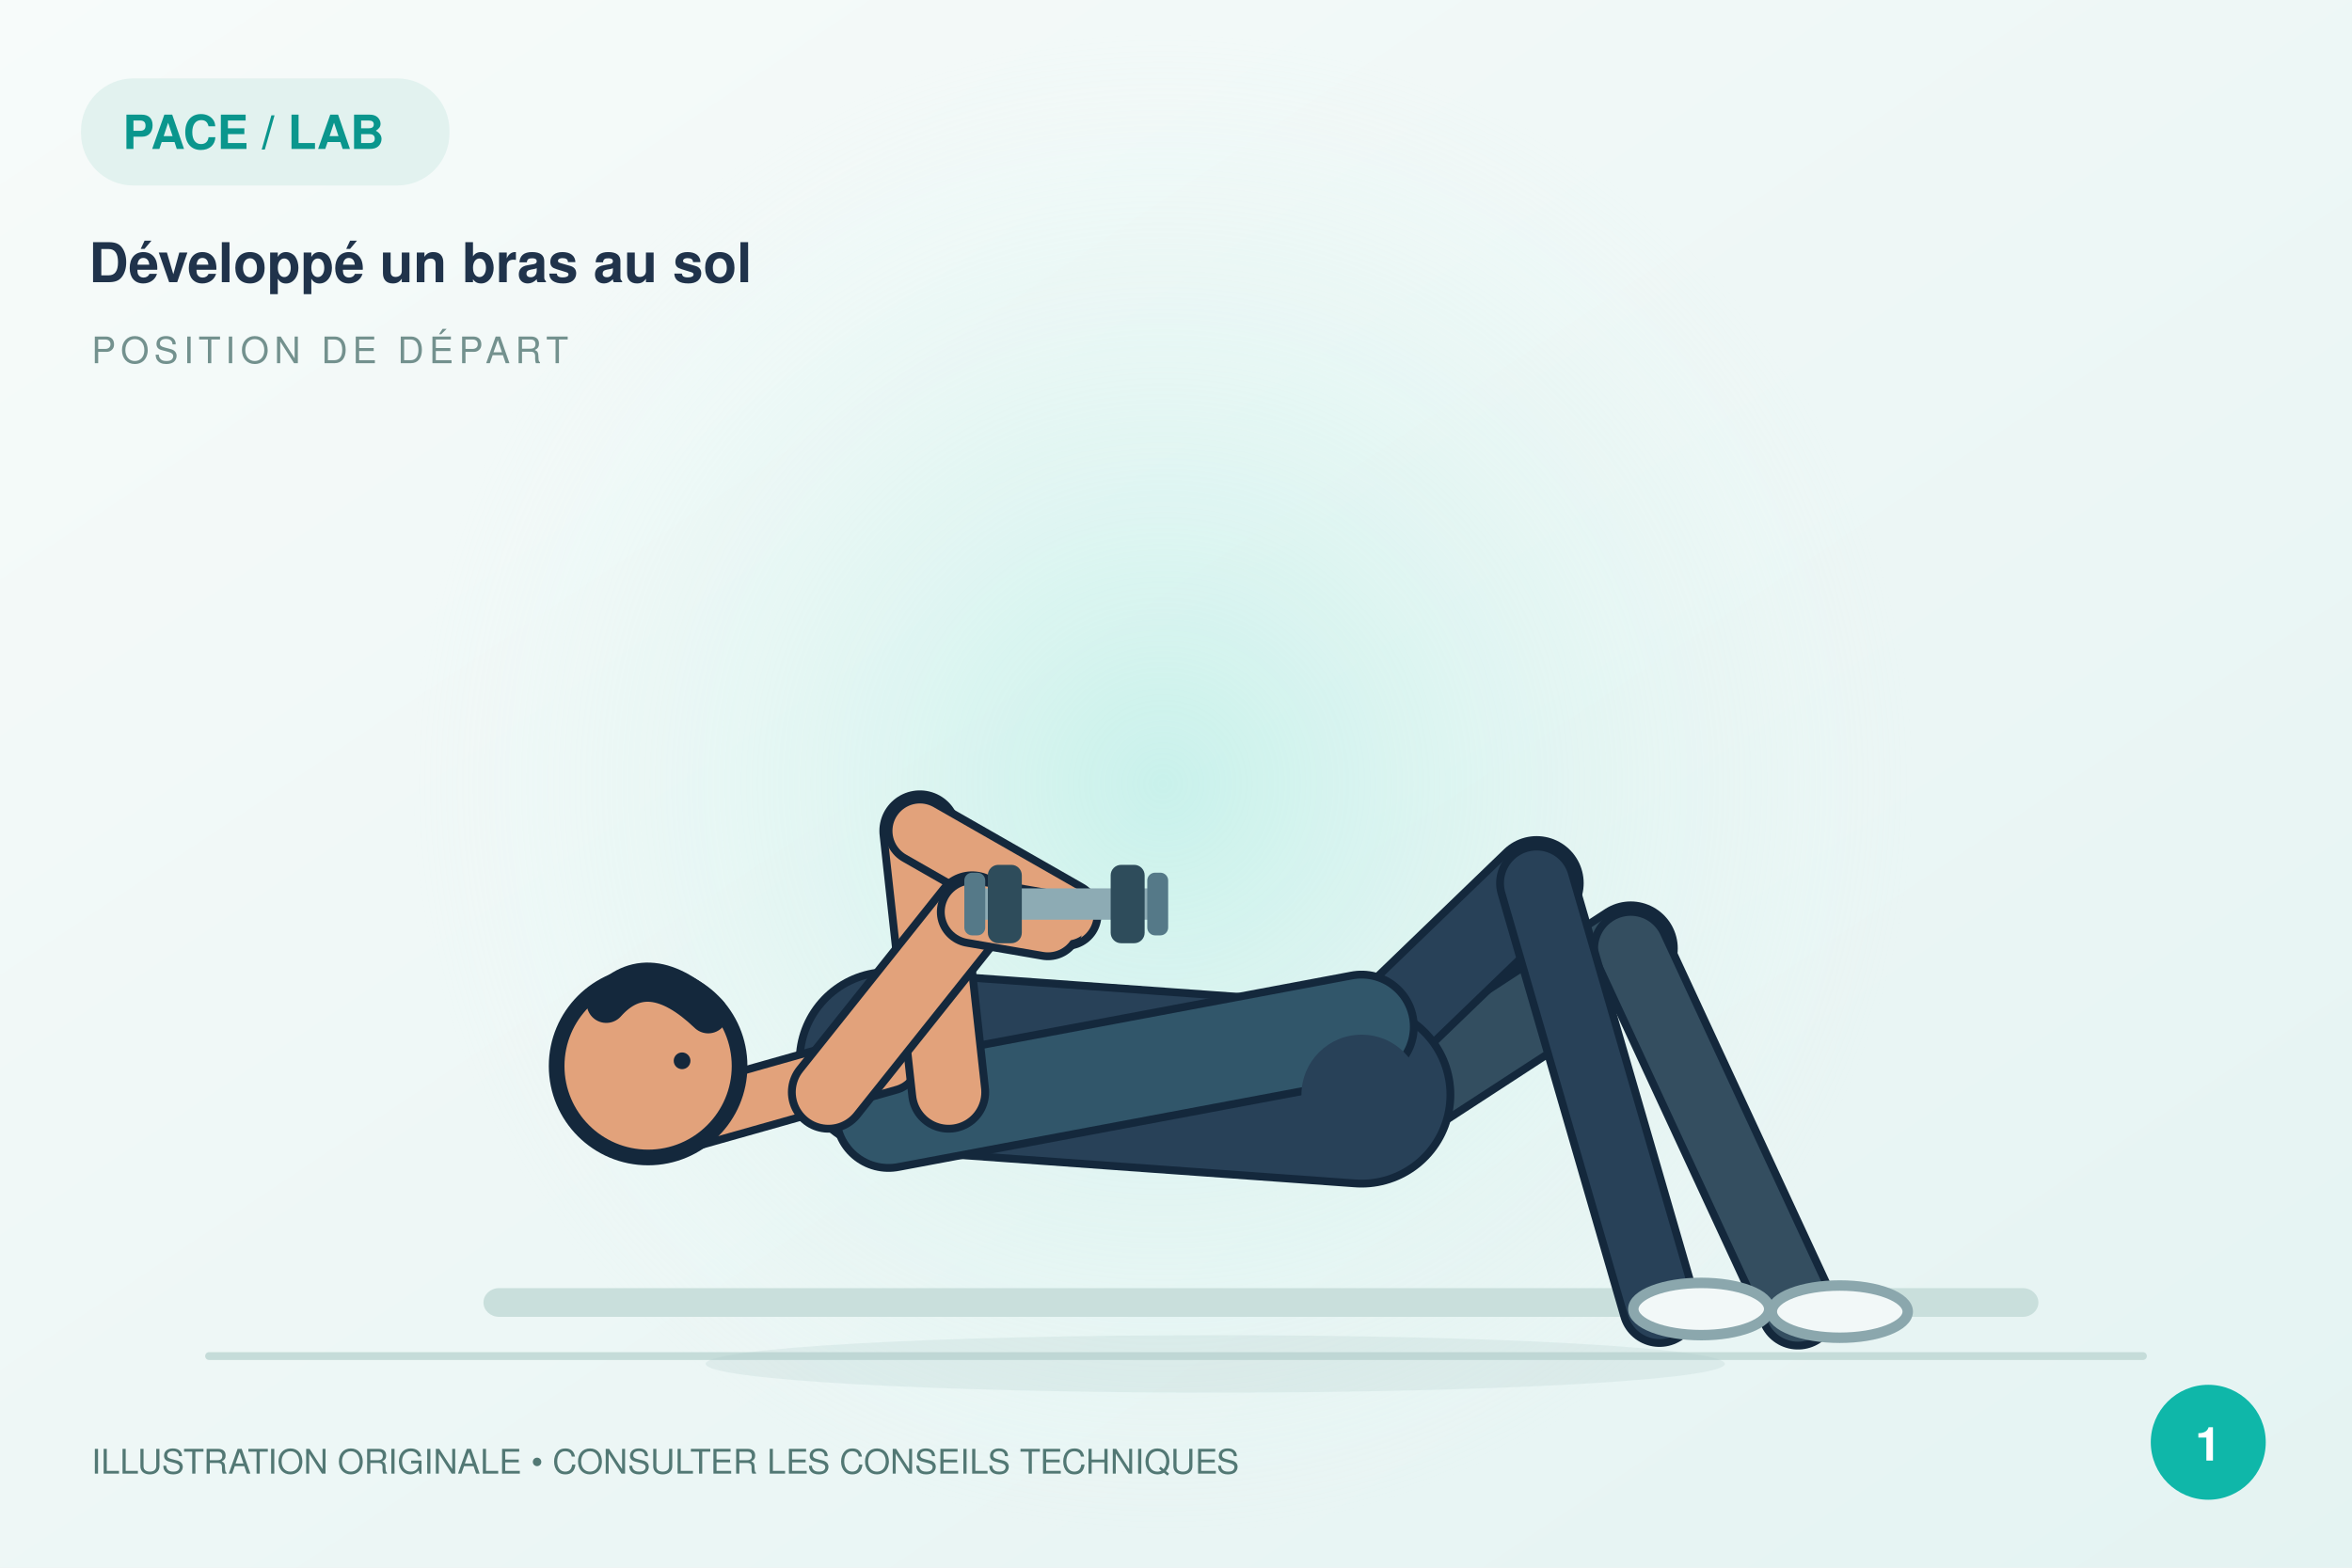
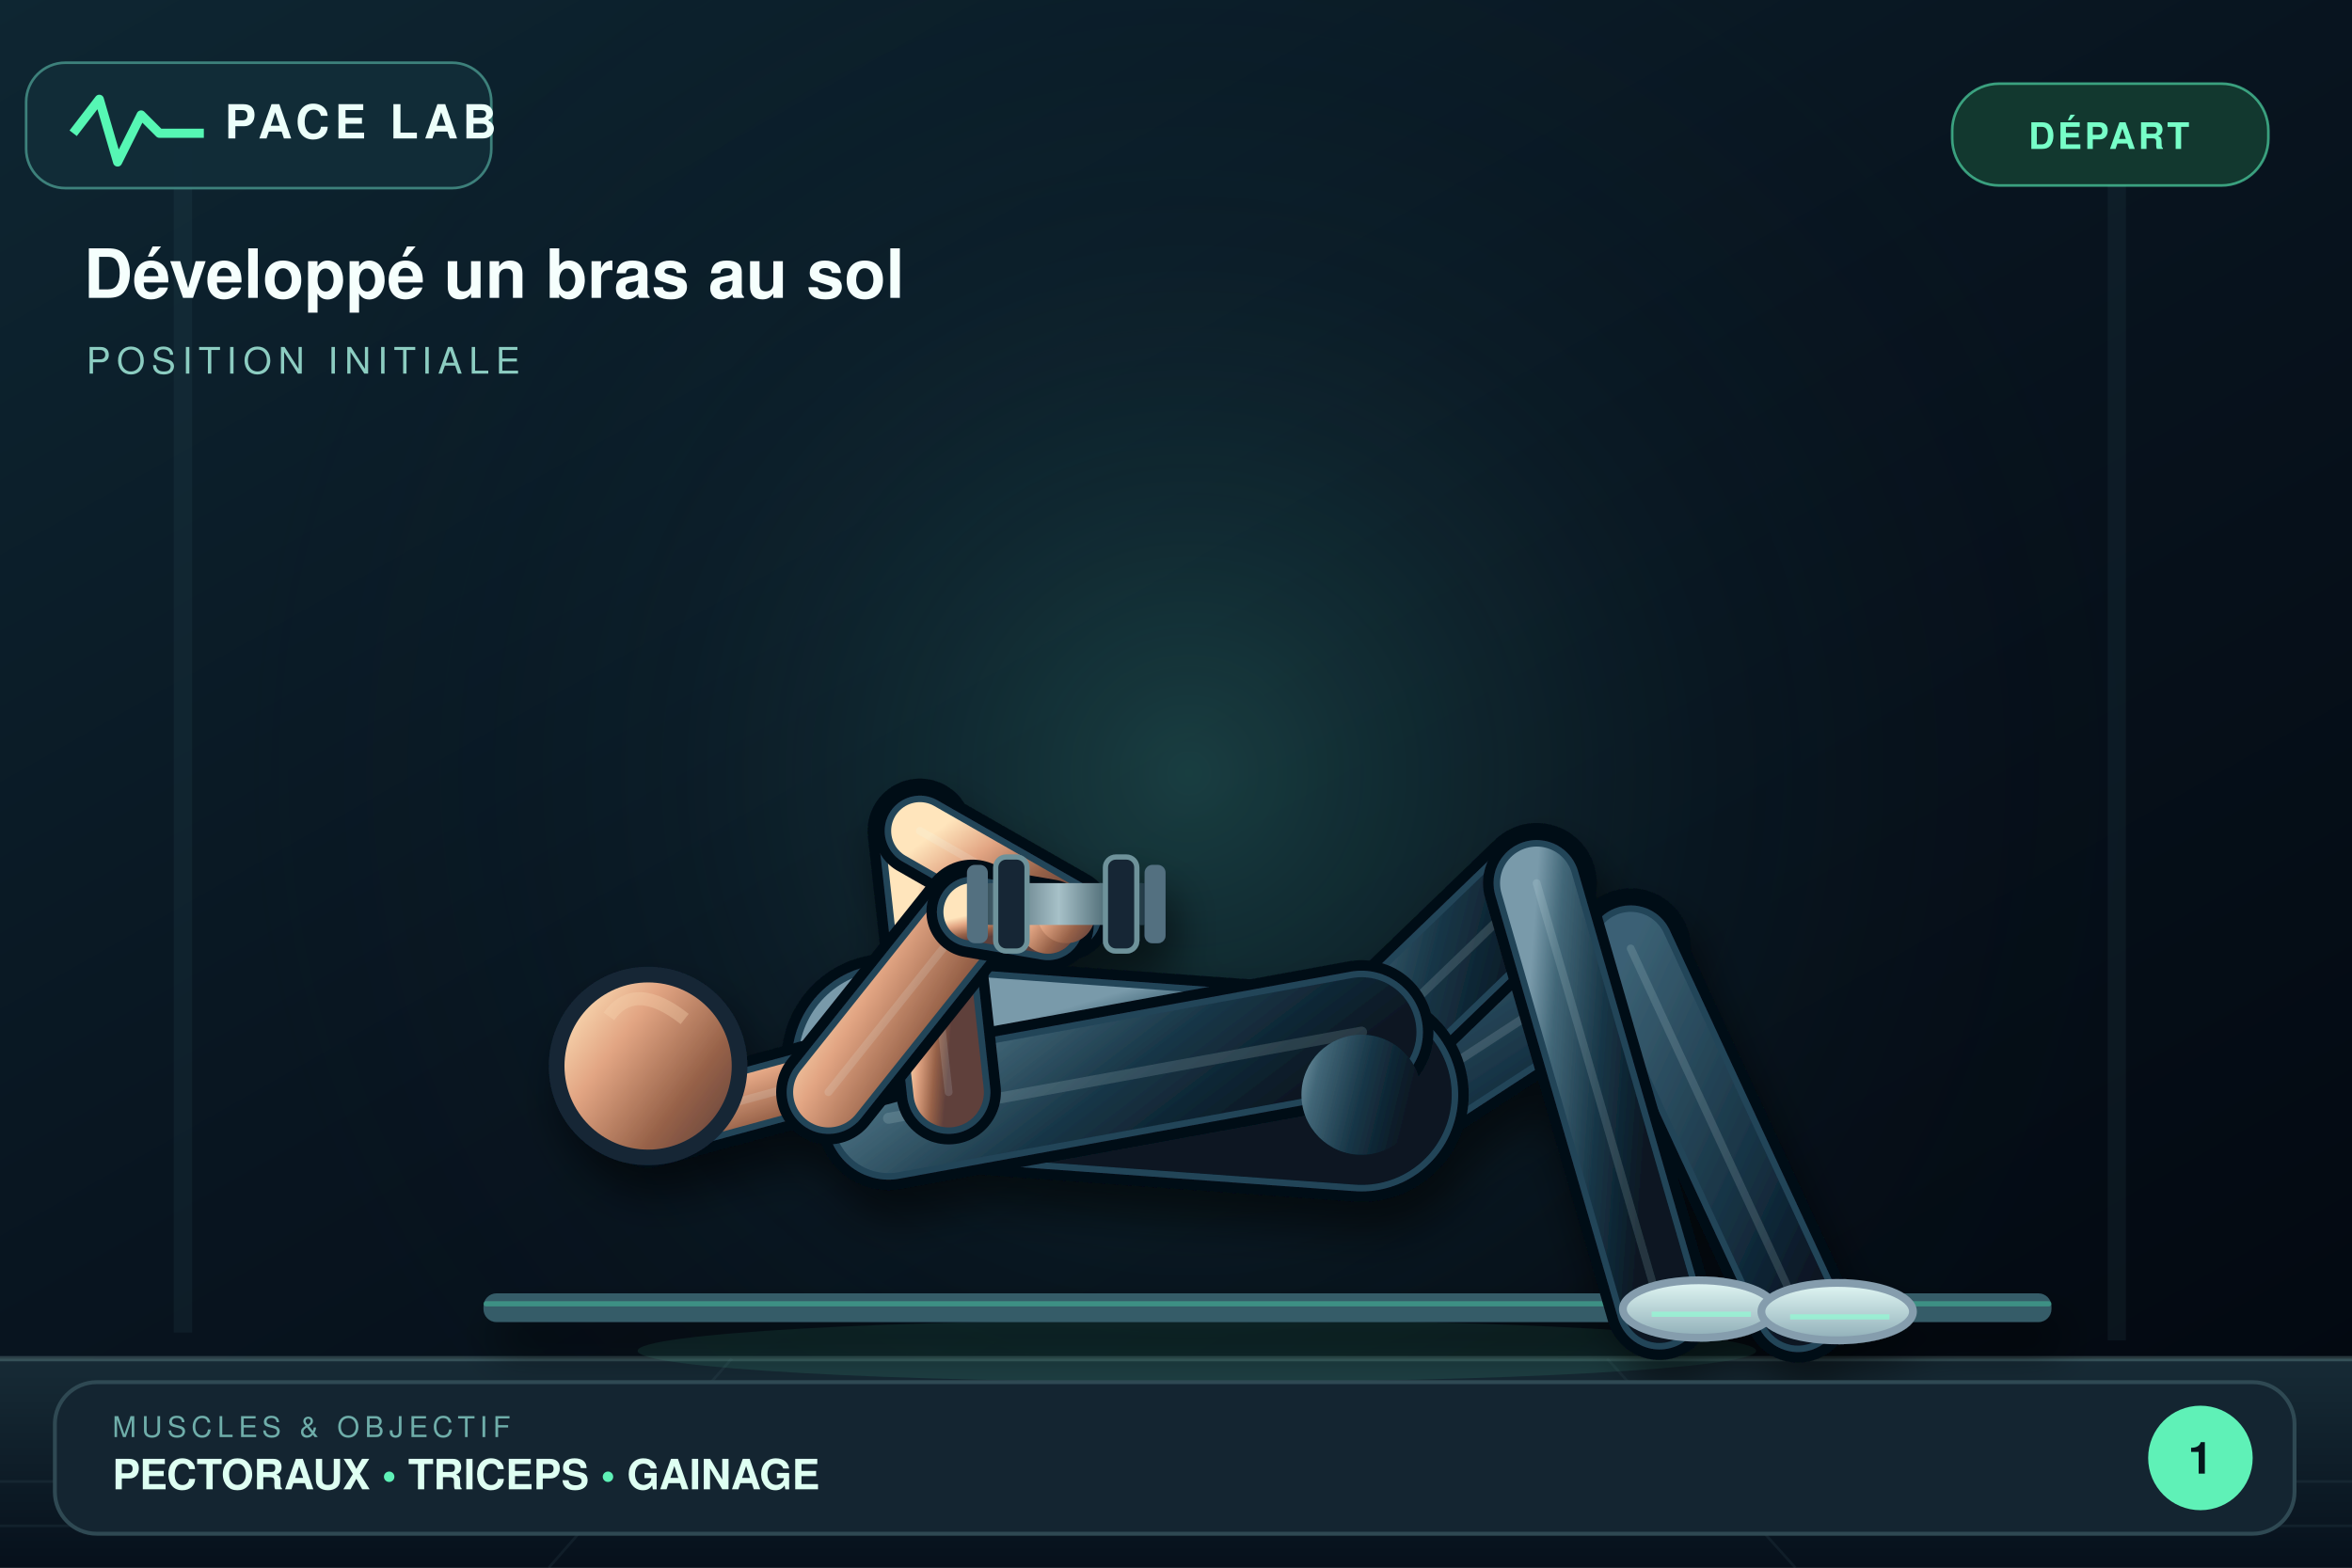
<svg xmlns="http://www.w3.org/2000/svg" width="900" height="600" viewBox="0 0 900 600">
  <defs>
-     <linearGradient id="bg" x1="0" y1="0" x2="1" y2="1">
-       <stop stop-color="#f7fbfa" />
-       <stop offset="1" stop-color="#e4f3f2" />
+     <linearGradient id="bg" x1="0" y1="0" x2=".85" y2="1">
+       <stop stop-color="#0e2632" />
+       <stop offset=".5" stop-color="#08141f" />
+       <stop offset="1" stop-color="#030911" />
    </linearGradient>
-     <radialGradient id="glow">
-       <stop stop-color="#abede2" stop-opacity=".55" />
-       <stop offset="1" stop-color="#dff6f1" stop-opacity="0" />
+     <radialGradient id="light">
+       <stop stop-color="#3d998b" stop-opacity=".32" />
+       <stop offset=".52" stop-color="#1c4750" stop-opacity=".11" />
+       <stop offset="1" stop-color="#04101b" stop-opacity="0" />
    </radialGradient>
-     <marker id="arrow" markerWidth="6" markerHeight="6" refX="3" refY="3" orient="auto">
-       <path d="M0 0 L6 3 L0 6" fill="none" stroke="#0fb7a9" stroke-width="1.5" />
+     <linearGradient id="fabric" x1="0" x2="1" y1="0" y2=".24">
+       <stop stop-color="#799aaa" />
+       <stop offset=".2" stop-color="#426778" />
+       <stop offset=".58" stop-color="#183647" />
+       <stop offset="1" stop-color="#071621" />
+     </linearGradient>
+     <linearGradient id="skin" x1="0" x2="1" y1=".15" y2=".9">
+       <stop stop-color="#ffe5bc" />
+       <stop offset=".32" stop-color="#e2a583" />
+       <stop offset=".7" stop-color="#956047" />
+       <stop offset="1" stop-color="#5e3f3b" />
+     </linearGradient>
+     <linearGradient id="rear" x1="0" x2="1" y1="0" y2="1">
+       <stop stop-color="#3b6174" />
+       <stop offset=".7" stop-color="#142f40" />
+       <stop offset="1" stop-color="#081624" />
+     </linearGradient>
+     <linearGradient id="metal" x1="0" x2="1">
+       <stop stop-color="#213b48" />
+       <stop offset=".46" stop-color="#a7c1c8" />
+       <stop offset=".77" stop-color="#3c5a65" />
+       <stop offset="1" stop-color="#152834" />
+     </linearGradient>
+     <linearGradient id="shoe" x1="0" x2="0" y1="0" y2="1">
+       <stop stop-color="#e2f8f5" />
+       <stop offset="1" stop-color="#8faeb7" />
+     </linearGradient>
+     <linearGradient id="floor" x1="0" y1="0" x2="0" y2="1">
+       <stop stop-color="#172b36" />
+       <stop offset="1" stop-color="#06101b" />
+     </linearGradient>
+     <filter id="shadow" x="-30%" y="-30%" width="160%" height="160%">
+       <feDropShadow dx="4" dy="11" stdDeviation="8" flood-color="#000000" flood-opacity=".55" />
+     </filter>
+     <marker id="arrow" markerWidth="7" markerHeight="7" refX="5" refY="3.5" orient="auto">
+       <path d="M0 0 L6 3.5 L0 7" fill="none" stroke="#6dfdc6" stroke-width="1.7" />
    </marker>
  </defs>
  <rect width="900" height="600" fill="url(#bg)" />
-   <circle cx="445" cy="300" r="290" fill="url(#glow)" />
-   <path d="M 80 519 H 820" stroke="#c5dcd9" stroke-width="3" stroke-linecap="round" />
-   <ellipse cx="465" cy="522" rx="195" ry="11" fill="#a6c5c5" opacity=".20" />
-   <rect x="31" y="30" width="141" height="41" rx="20" fill="#e2f2ef" />
-   <text x="47" y="57" font-family="Helvetica,Arial" font-size="18" font-weight="bold" fill="#0a968d">PACE / LAB</text>
-   <text x="34" y="108" font-family="Helvetica,Arial" font-size="21" font-weight="bold" fill="#20334b">Développé un bras au sol</text>
-   <text x="35" y="139" font-family="Helvetica,Arial" font-size="14" letter-spacing="2" fill="#73918e">POSITION DE DÉPART</text>
-   <rect x="185" y="493" width="595" height="11" rx="6" fill="#c9dfdc" />
-   <path d="M 538 419 L 624 363" fill="none" stroke="#14283c" stroke-width="36" stroke-linejoin="round" stroke-linecap="round" />
-   <path d="M 538 419 L 624 363" fill="none" stroke="#334e60" stroke-width="30" stroke-linejoin="round" stroke-linecap="round" />
-   <path d="M 624 363 L 688 501" fill="none" stroke="#14283c" stroke-width="31" stroke-linejoin="round" stroke-linecap="round" />
-   <path d="M 624 363 L 688 501" fill="none" stroke="#344e60" stroke-width="25" stroke-linejoin="round" stroke-linecap="round" />
-   <path d="M 504 419 L 588 338" fill="none" stroke="#14283c" stroke-width="36" stroke-linejoin="round" stroke-linecap="round" />
-   <path d="M 504 419 L 588 338" fill="none" stroke="#284158" stroke-width="30" stroke-linejoin="round" stroke-linecap="round" />
-   <path d="M 588 338 L 635 500" fill="none" stroke="#14283c" stroke-width="31" stroke-linejoin="round" stroke-linecap="round" />
-   <path d="M 588 338 L 635 500" fill="none" stroke="#284158" stroke-width="25" stroke-linejoin="round" stroke-linecap="round" />
-   <ellipse cx="651" cy="501" rx="26" ry="10" fill="#f2f8f8" stroke="#8ba7ad" stroke-width="4" />
-   <ellipse cx="704" cy="502" rx="26" ry="10" fill="#f2f8f8" stroke="#8ba7ad" stroke-width="4" />
-   <path d="M 521 419 L 340 406" fill="none" stroke="#14283c" stroke-width="71" stroke-linejoin="round" stroke-linecap="round" />
-   <path d="M 521 419 L 340 406" fill="none" stroke="#284158" stroke-width="65" stroke-linejoin="round" stroke-linecap="round" />
-   <path d="M 521 393 L 340 427" fill="none" stroke="#14283c" stroke-width="43" stroke-linejoin="round" stroke-linecap="round" />
-   <path d="M 521 393 L 340 427" fill="none" stroke="#31566a" stroke-width="37" stroke-linejoin="round" stroke-linecap="round" />
-   <circle cx="521" cy="419" r="23" fill="#284158" stroke="none" stroke-width="1" />
-   <path d="M 340 406 L 248 432" fill="none" stroke="#14283c" stroke-width="26" stroke-linejoin="round" stroke-linecap="round" />
-   <path d="M 340 406 L 248 432" fill="none" stroke="#e2a27b" stroke-width="20" stroke-linejoin="round" stroke-linecap="round" />
-   <circle cx="248" cy="408" r="35" fill="#e2a27b" stroke="#14283c" stroke-width="6" />
-   <circle cx="261" cy="406" r="3.2" fill="#14283c" />
-   <path d="M 232 384 Q 248 366 271 388" stroke="#14283c" stroke-width="15" fill="none" stroke-linecap="round" />
-   <path d="M 363 418 L 352 318" fill="none" stroke="#14283c" stroke-width="31" stroke-linejoin="round" stroke-linecap="round" />
-   <path d="M 363 418 L 352 318" fill="none" stroke="#e2a27b" stroke-width="25" stroke-linejoin="round" stroke-linecap="round" />
-   <path d="M 352 318 L 408 350" fill="none" stroke="#14283c" stroke-width="27" stroke-linejoin="round" stroke-linecap="round" />
-   <path d="M 352 318 L 408 350" fill="none" stroke="#e2a27b" stroke-width="21" stroke-linejoin="round" stroke-linecap="round" />
-   <path d="M 317 418 L 372 349" fill="none" stroke="#14283c" stroke-width="31" stroke-linejoin="round" stroke-linecap="round" />
-   <path d="M 317 418 L 372 349" fill="none" stroke="#e2a27b" stroke-width="25" stroke-linejoin="round" stroke-linecap="round" />
-   <path d="M 372 349 L 401 354" fill="none" stroke="#14283c" stroke-width="27" stroke-linejoin="round" stroke-linecap="round" />
-   <path d="M 372 349 L 401 354" fill="none" stroke="#e2a27b" stroke-width="21" stroke-linejoin="round" stroke-linecap="round" />
-   <circle cx="401" cy="354" r="10" fill="#e2a27b" stroke="none" stroke-width="1" />
-   <circle cx="408" cy="350" r="10" fill="#e2a27b" stroke="none" stroke-width="1" />
-   <g transform="translate(408 346) rotate(0)">
-     <path d="M -32 0 H 32" stroke="#8dabb4" stroke-width="12" stroke-linecap="round" />
-     <rect x="-30" y="-15" width="13" height="30" rx="4" fill="#2e4c5b" />
-     <rect x="17" y="-15" width="13" height="30" rx="4" fill="#2e4c5b" />
-     <rect x="-39" y="-12" width="8" height="24" rx="3" fill="#557988" />
-     <rect x="31" y="-12" width="8" height="24" rx="3" fill="#557988" />
+   <circle cx="455" cy="296" r="375" fill="url(#light)" />
+   <path d="M70 56 L70 510 M810 54 L810 513" stroke="#4c8191" stroke-width="7" opacity=".09" />
+   <path d="M0 520 L900 520 L900 600 L0 600 Z" fill="url(#floor)" />
+   <path d="M0 520 H900" stroke="#9acac5" opacity=".24" stroke-width="2" />
+   <path d="M0 567 L900 567 M0 584 L900 584 M280 520 L210 600 M615 520 L687 600" stroke="#678e9a" opacity=".10" />
+   <ellipse cx="458" cy="517" rx="214" ry="12" fill="#5bf6bd" opacity=".11" />
+   <path d="M25 24 h148 a15 15 0 0 1 15 15 v18 a15 15 0 0 1 -15 15 H25 a15 15 0 0 1 -15 -15 V39 a15 15 0 0 1 15 -15" fill="#112c38" stroke="#3f857f" opacity=".95" />
+   <path d="M28 51 l10 -13 l7 24 l9 -18 l7 7 h17" fill="none" stroke="#56f7b4" stroke-width="3.5" stroke-linejoin="round" />
+   <text x="86" y="53" font-family="Helvetica,Arial" font-size="18" letter-spacing="2" font-weight="bold" fill="#ecfffa">PACE LAB</text>
+   <text x="32" y="114" font-family="Helvetica,Arial" font-size="26" font-weight="bold" fill="#f5fffd">Développé un bras au sol</text>
+   <text x="33" y="143" font-family="Helvetica,Arial" font-size="14" letter-spacing="2.5" fill="#8ccdc1">POSITION INITIALE</text>
+   <rect x="747" y="32" width="121" height="39" rx="18" fill="#12382f" stroke="#59f1b9" stroke-opacity=".6" />
+   <text x="807" y="57" text-anchor="middle" font-family="Helvetica,Arial" font-size="14" letter-spacing="1" fill="#77ffc8" font-weight="bold">DÉPART</text>
+   <g filter="url(#shadow)">
+     <rect x="185" y="495" width="600" height="11" rx="5" fill="#365c67" />
+     <rect x="185" y="498" width="600" height="2" rx="1" fill="#4ae6b2" opacity=".38" />
+     <path d="M 538 419 L 624 363" stroke="#030b15" stroke-width="46" stroke-linecap="round" />
+     <path d="M 538 419 L 624 363" stroke="#224459" stroke-width="38" stroke-linecap="round" />
+     <path d="M 538 419 L 624 363" stroke="url(#rear)" stroke-width="33" stroke-linecap="round" />
+     <path d="M 538 419 L 624 363" stroke="#e9fffa" stroke-opacity=".14" stroke-width="3.3" stroke-linecap="round" />
+     <path d="M 624 363 L 688 501" stroke="#030b15" stroke-width="41" stroke-linecap="round" />
+     <path d="M 624 363 L 688 501" stroke="#224459" stroke-width="33" stroke-linecap="round" />
+     <path d="M 624 363 L 688 501" stroke="url(#rear)" stroke-width="28" stroke-linecap="round" />
+     <path d="M 624 363 L 688 501" stroke="#e9fffa" stroke-opacity=".14" stroke-width="3.0" stroke-linecap="round" />
+     <path d="M 504 419 L 588 338" stroke="#030b15" stroke-width="46" stroke-linecap="round" />
+     <path d="M 504 419 L 588 338" stroke="#224459" stroke-width="38" stroke-linecap="round" />
+     <path d="M 504 419 L 588 338" stroke="url(#fabric)" stroke-width="33" stroke-linecap="round" />
+     <path d="M 504 419 L 588 338" stroke="#e9fffa" stroke-opacity=".14" stroke-width="3.3" stroke-linecap="round" />
+     <path d="M 588 338 L 635 500" stroke="#030b15" stroke-width="41" stroke-linecap="round" />
+     <path d="M 588 338 L 635 500" stroke="#224459" stroke-width="33" stroke-linecap="round" />
+     <path d="M 588 338 L 635 500" stroke="url(#fabric)" stroke-width="28" stroke-linecap="round" />
+     <path d="M 588 338 L 635 500" stroke="#e9fffa" stroke-opacity=".14" stroke-width="3.0" stroke-linecap="round" />
+     <ellipse cx="650" cy="501" rx="29" ry="11" fill="url(#shoe)" stroke="#859dad" stroke-width="3" />
+     <path d="M632 503 L670 503" stroke="#8fffd4" stroke-opacity=".65" stroke-width="2" />
+     <ellipse cx="703" cy="502" rx="29" ry="11" fill="url(#shoe)" stroke="#859dad" stroke-width="3" />
+     <path d="M685 504 L723 504" stroke="#8fffd4" stroke-opacity=".65" stroke-width="2" />
+     <path d="M 521 419 L 340 406" stroke="#030b15" stroke-width="82" stroke-linecap="round" />
+     <path d="M 521 419 L 340 406" stroke="#224459" stroke-width="74" stroke-linecap="round" />
+     <path d="M 521 419 L 340 406" stroke="url(#fabric)" stroke-width="69" stroke-linecap="round" />
+     <path d="M 521 419 L 340 406" stroke="#e9fffa" stroke-opacity=".14" stroke-width="6.9" stroke-linecap="round" />
+     <path d="M 521 395 L 340 428" stroke="#030b15" stroke-width="55" stroke-linecap="round" />
+     <path d="M 521 395 L 340 428" stroke="#224459" stroke-width="47" stroke-linecap="round" />
+     <path d="M 521 395 L 340 428" stroke="url(#fabric)" stroke-width="42" stroke-linecap="round" />
+     <path d="M 521 395 L 340 428" stroke="#e9fffa" stroke-opacity=".14" stroke-width="4.2" stroke-linecap="round" />
+     <circle cx="521" cy="419" r="23" fill="url(#fabric)" />
+     <path d="M 340 406 L 248 431" stroke="#030b15" stroke-width="32" stroke-linecap="round" />
+     <path d="M 340 406 L 248 431" stroke="#224459" stroke-width="24" stroke-linecap="round" />
+     <path d="M 340 406 L 248 431" stroke="url(#skin)" stroke-width="19" stroke-linecap="round" />
+     <path d="M 340 406 L 248 431" stroke="#e9fffa" stroke-opacity=".14" stroke-width="3.0" stroke-linecap="round" />
+     <circle cx="248" cy="408" r="35" fill="url(#skin)" stroke="#132536" stroke-width="6" />
+     <path d="M233 389 Q 243 375 262 390" stroke="#f5d4af" opacity=".35" fill="none" stroke-width="5" />
+     <path d="M 363 418 L 352 318" stroke="#030b15" stroke-width="40" stroke-linecap="round" />
+     <path d="M 363 418 L 352 318" stroke="#224459" stroke-width="32" stroke-linecap="round" />
+     <path d="M 363 418 L 352 318" stroke="url(#skin)" stroke-width="27" stroke-linecap="round" />
+     <path d="M 363 418 L 352 318" stroke="#e9fffa" stroke-opacity=".14" stroke-width="3.0" stroke-linecap="round" />
+     <path d="M 352 318 L 408 350" stroke="#030b15" stroke-width="35" stroke-linecap="round" />
+     <path d="M 352 318 L 408 350" stroke="#224459" stroke-width="27" stroke-linecap="round" />
+     <path d="M 352 318 L 408 350" stroke="url(#skin)" stroke-width="22" stroke-linecap="round" />
+     <path d="M 352 318 L 408 350" stroke="#e9fffa" stroke-opacity=".14" stroke-width="3.0" stroke-linecap="round" />
+     <path d="M 317 418 L 372 349" stroke="#030b15" stroke-width="40" stroke-linecap="round" />
+     <path d="M 317 418 L 372 349" stroke="#224459" stroke-width="32" stroke-linecap="round" />
+     <path d="M 317 418 L 372 349" stroke="url(#skin)" stroke-width="27" stroke-linecap="round" />
+     <path d="M 317 418 L 372 349" stroke="#e9fffa" stroke-opacity=".14" stroke-width="3.0" stroke-linecap="round" />
+     <path d="M 372 349 L 401 354" stroke="#030b15" stroke-width="35" stroke-linecap="round" />
+     <path d="M 372 349 L 401 354" stroke="#224459" stroke-width="27" stroke-linecap="round" />
+     <path d="M 372 349 L 401 354" stroke="url(#skin)" stroke-width="22" stroke-linecap="round" />
+     <path d="M 372 349 L 401 354" stroke="#e9fffa" stroke-opacity=".14" stroke-width="3.0" stroke-linecap="round" />
+     <circle cx="401" cy="354" r="11" fill="url(#skin)" />
+     <circle cx="408" cy="350" r="11" fill="url(#skin)" />
+     <g transform="translate(408 346)">
+       <rect x="-36" y="-8" width="72" height="16" rx="7" fill="url(#metal)" />
+       <rect x="-27" y="-18" width="12" height="36" rx="4" fill="#142734" stroke="#6e929a" stroke-width="2" />
+       <rect x="15" y="-18" width="12" height="36" rx="4" fill="#142734" stroke="#6e929a" stroke-width="2" />
+       <rect x="-38" y="-15" width="8" height="30" rx="3" fill="#536f80" />
+       <rect x="30" y="-15" width="8" height="30" rx="3" fill="#536f80" />
+     </g>
  </g>
-   <text x="35" y="564" font-family="Helvetica,Arial" font-size="13" fill="#527874">ILLUSTRATION ORIGINALE • CONSULTER LES CONSEILS TECHNIQUES</text>
-   <circle cx="845" cy="552" r="22" fill="#0fb7a9" />
-   <text x="845" y="559" text-anchor="middle" font-family="Helvetica,Arial" font-size="18" font-weight="bold" fill="#fff">1</text>
+   <rect x="21" y="529" width="857" height="58" rx="16" fill="#142531" stroke="#2f4953" stroke-width="1.5" />
+   <text x="43" y="550" font-family="Helvetica,Arial" font-size="11" letter-spacing="2" fill="#6faeaa">MUSCLES &amp; OBJECTIF</text>
+   <text x="43" y="570" font-family="Helvetica,Arial" font-size="16" font-weight="bold" fill="#defff2">PECTORAUX <tspan fill="#5ff1b7"> • </tspan> TRICEPS <tspan fill="#5ff1b7"> • </tspan> GAINAGE</text>
+   <circle cx="842" cy="558" r="20" fill="#5ff1b7" />
+   <text x="842" y="564" text-anchor="middle" font-family="Helvetica,Arial" font-size="17" font-weight="bold" fill="#06171c">1</text>
</svg>
